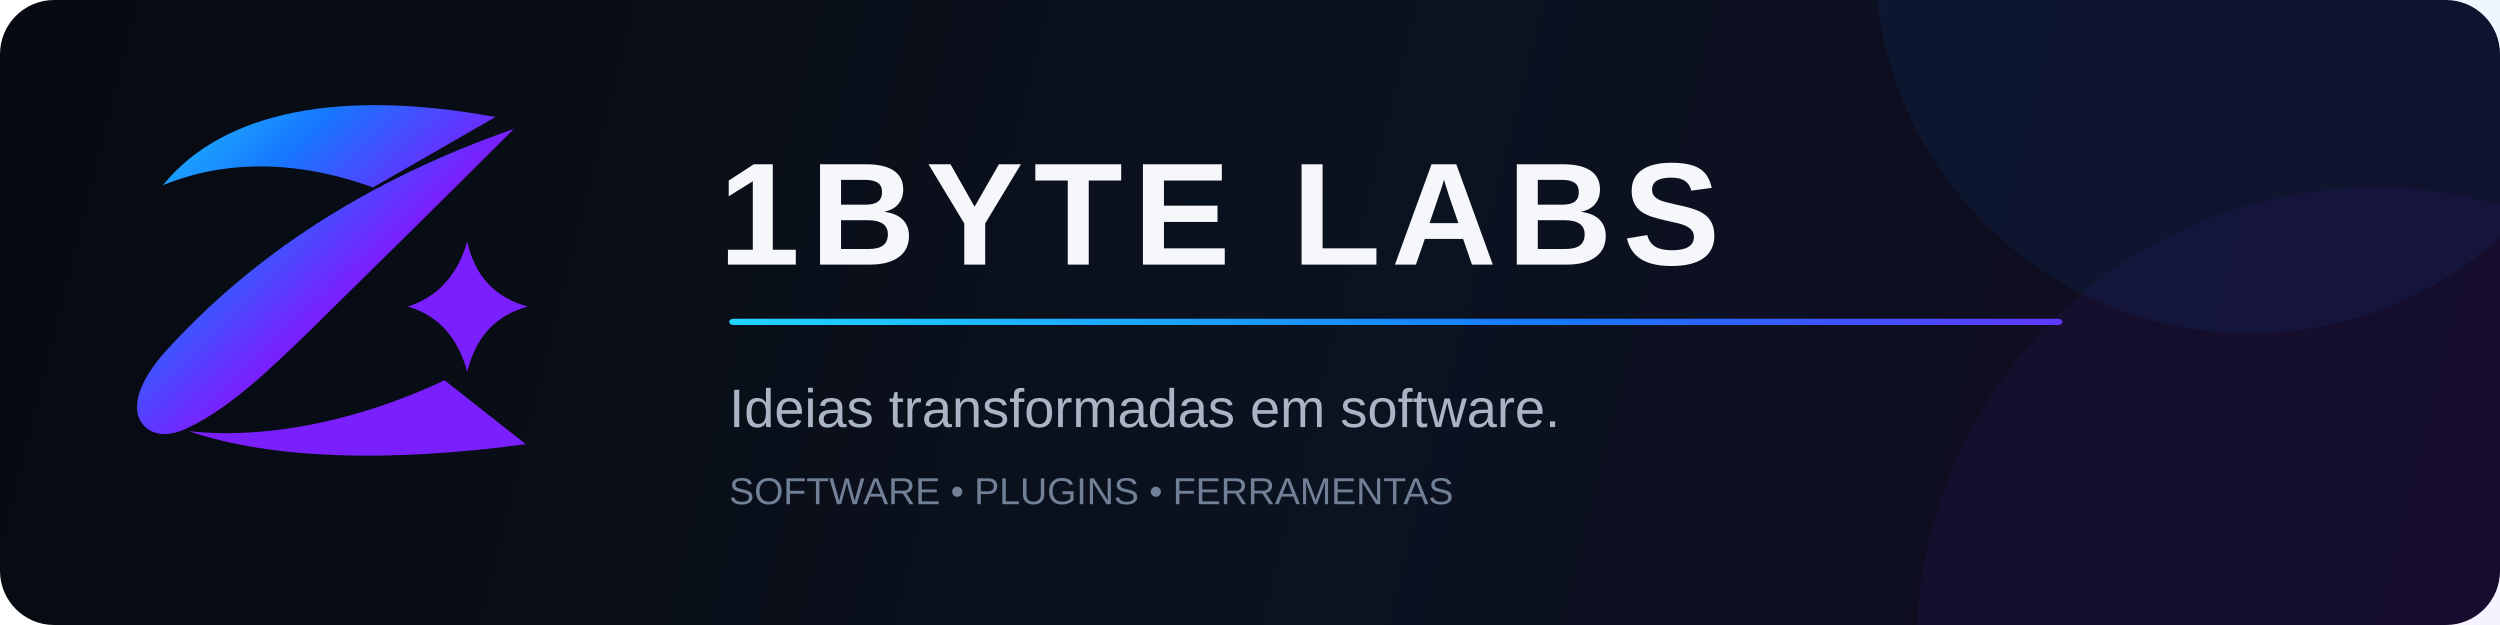
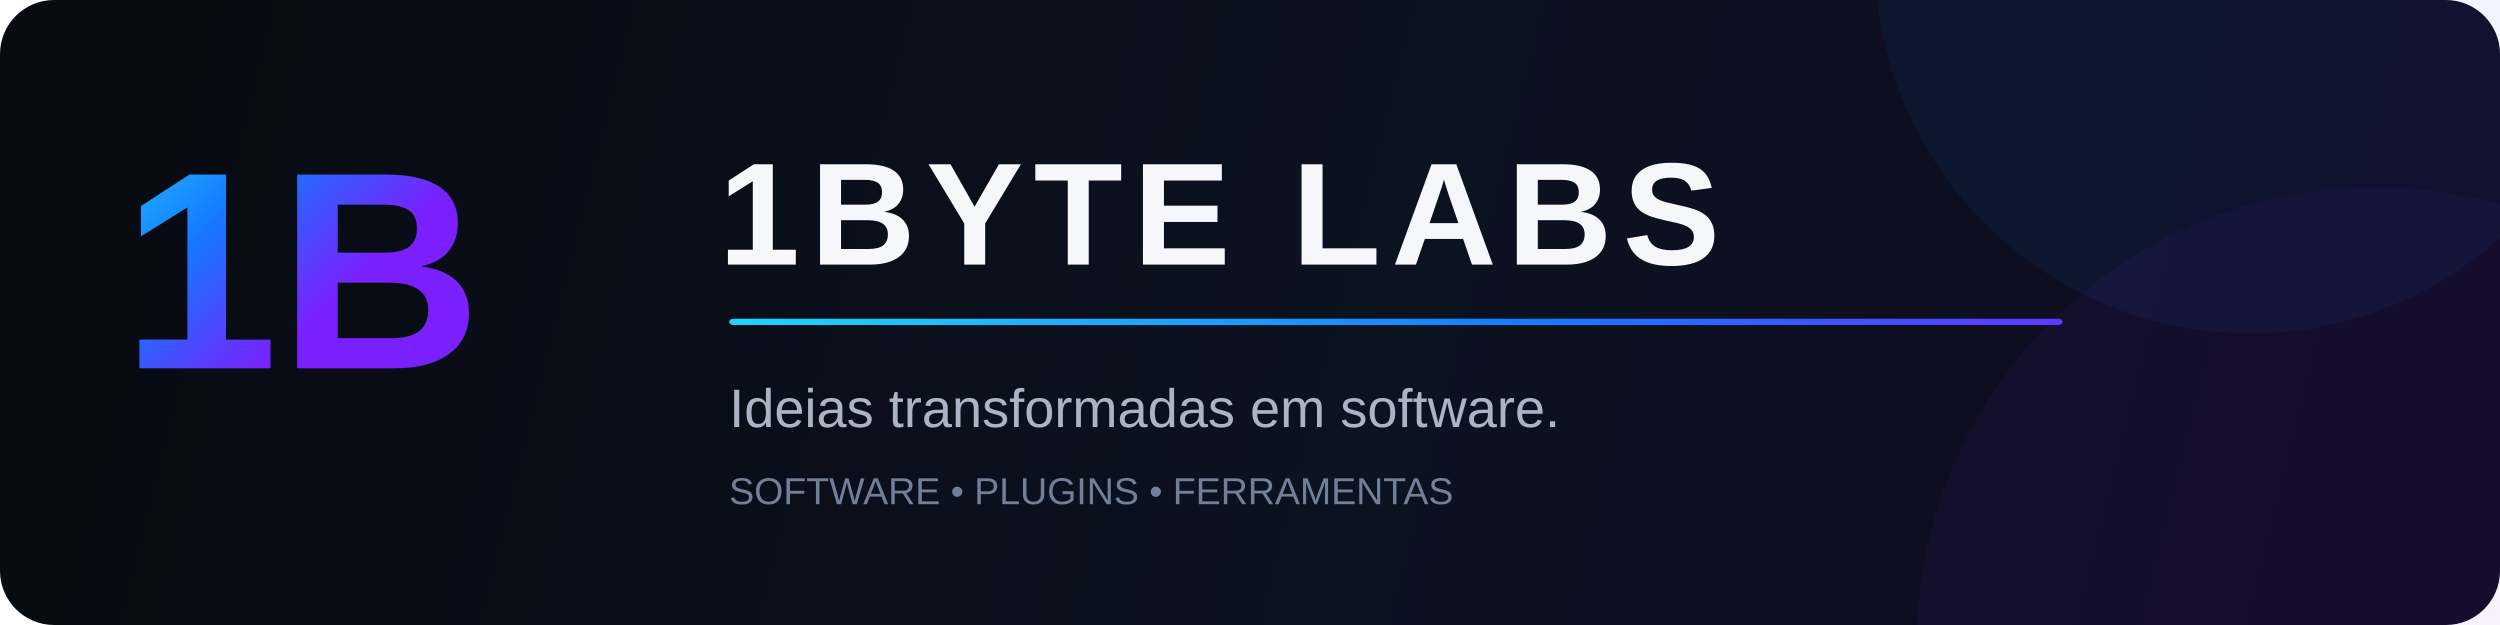
<svg xmlns="http://www.w3.org/2000/svg" width="1200" height="300" viewBox="0 0 1200 300" role="img" aria-labelledby="title desc">
  <defs>
    <linearGradient id="bg" x1="0" y1="0" x2="1200" y2="300" gradientUnits="userSpaceOnUse">
      <stop stop-color="#070A10" />
      <stop offset=".55" stop-color="#0B1220" />
      <stop offset="1" stop-color="#100B20" />
    </linearGradient>
    <linearGradient id="z" x1="80" y1="55" x2="270" y2="250" gradientUnits="userSpaceOnUse">
      <stop stop-color="#21D4FD" />
      <stop offset=".53" stop-color="#1677FF" />
      <stop offset="1" stop-color="#7A20FF" />
    </linearGradient>
    <linearGradient id="line" x1="350" y1="0" x2="1080" y2="0" gradientUnits="userSpaceOnUse">
      <stop stop-color="#21D4FD" />
      <stop offset=".55" stop-color="#1677FF" />
      <stop offset="1" stop-color="#7A20FF" />
    </linearGradient>
  </defs>
  <rect width="1200" height="300" rx="26" fill="url(#bg)" />
  <circle cx="1080" cy="-20" r="180" fill="#1677FF" opacity=".07" />
  <circle cx="1140" cy="310" r="220" fill="#7A20FF" opacity=".06" />
  <g transform="translate(35 0) scale(.52)" fill="url(#z)">
-     <path d="M83 171C139 102 248 82 390 108L277 173C205 147 139 148 83 171Z" />
-     <path d="M407 119C342 184 280 245 222 302C180 343 145 376 108 394C87 405 70 402 62 388C54 373 63 350 84 326C165 236 272 166 407 119Z" />
-     <path d="M107 398C169 405 254 393 343 351L418 410C292 427 183 424 107 398Z" />
-     <path d="M309 283C337 274 355 254 364 223C371 255 390 275 420 283C390 291 372 311 364 343C355 311 337 291 309 283Z" />
+     <text x="45" y="340" font-family="Arial,sans-serif" font-size="260" font-weight="700">1B</text>
  </g>
  <text x="345" y="127" fill="#F5F7FA" font-family="Montserrat,Arial,sans-serif" font-size="70" font-weight="700" letter-spacing="5">1BYTE LABS</text>
  <rect x="350" y="153" width="640" height="3" rx="2" fill="url(#line)" />
  <text x="350" y="205" fill="#AAB4C4" font-family="Arial,sans-serif" font-size="26">Ideias transformadas em software.</text>
  <text x="350" y="242" fill="#718096" font-family="Arial,sans-serif" font-size="18">SOFTWARE  •  PLUGINS  •  FERRAMENTAS</text>
</svg>
